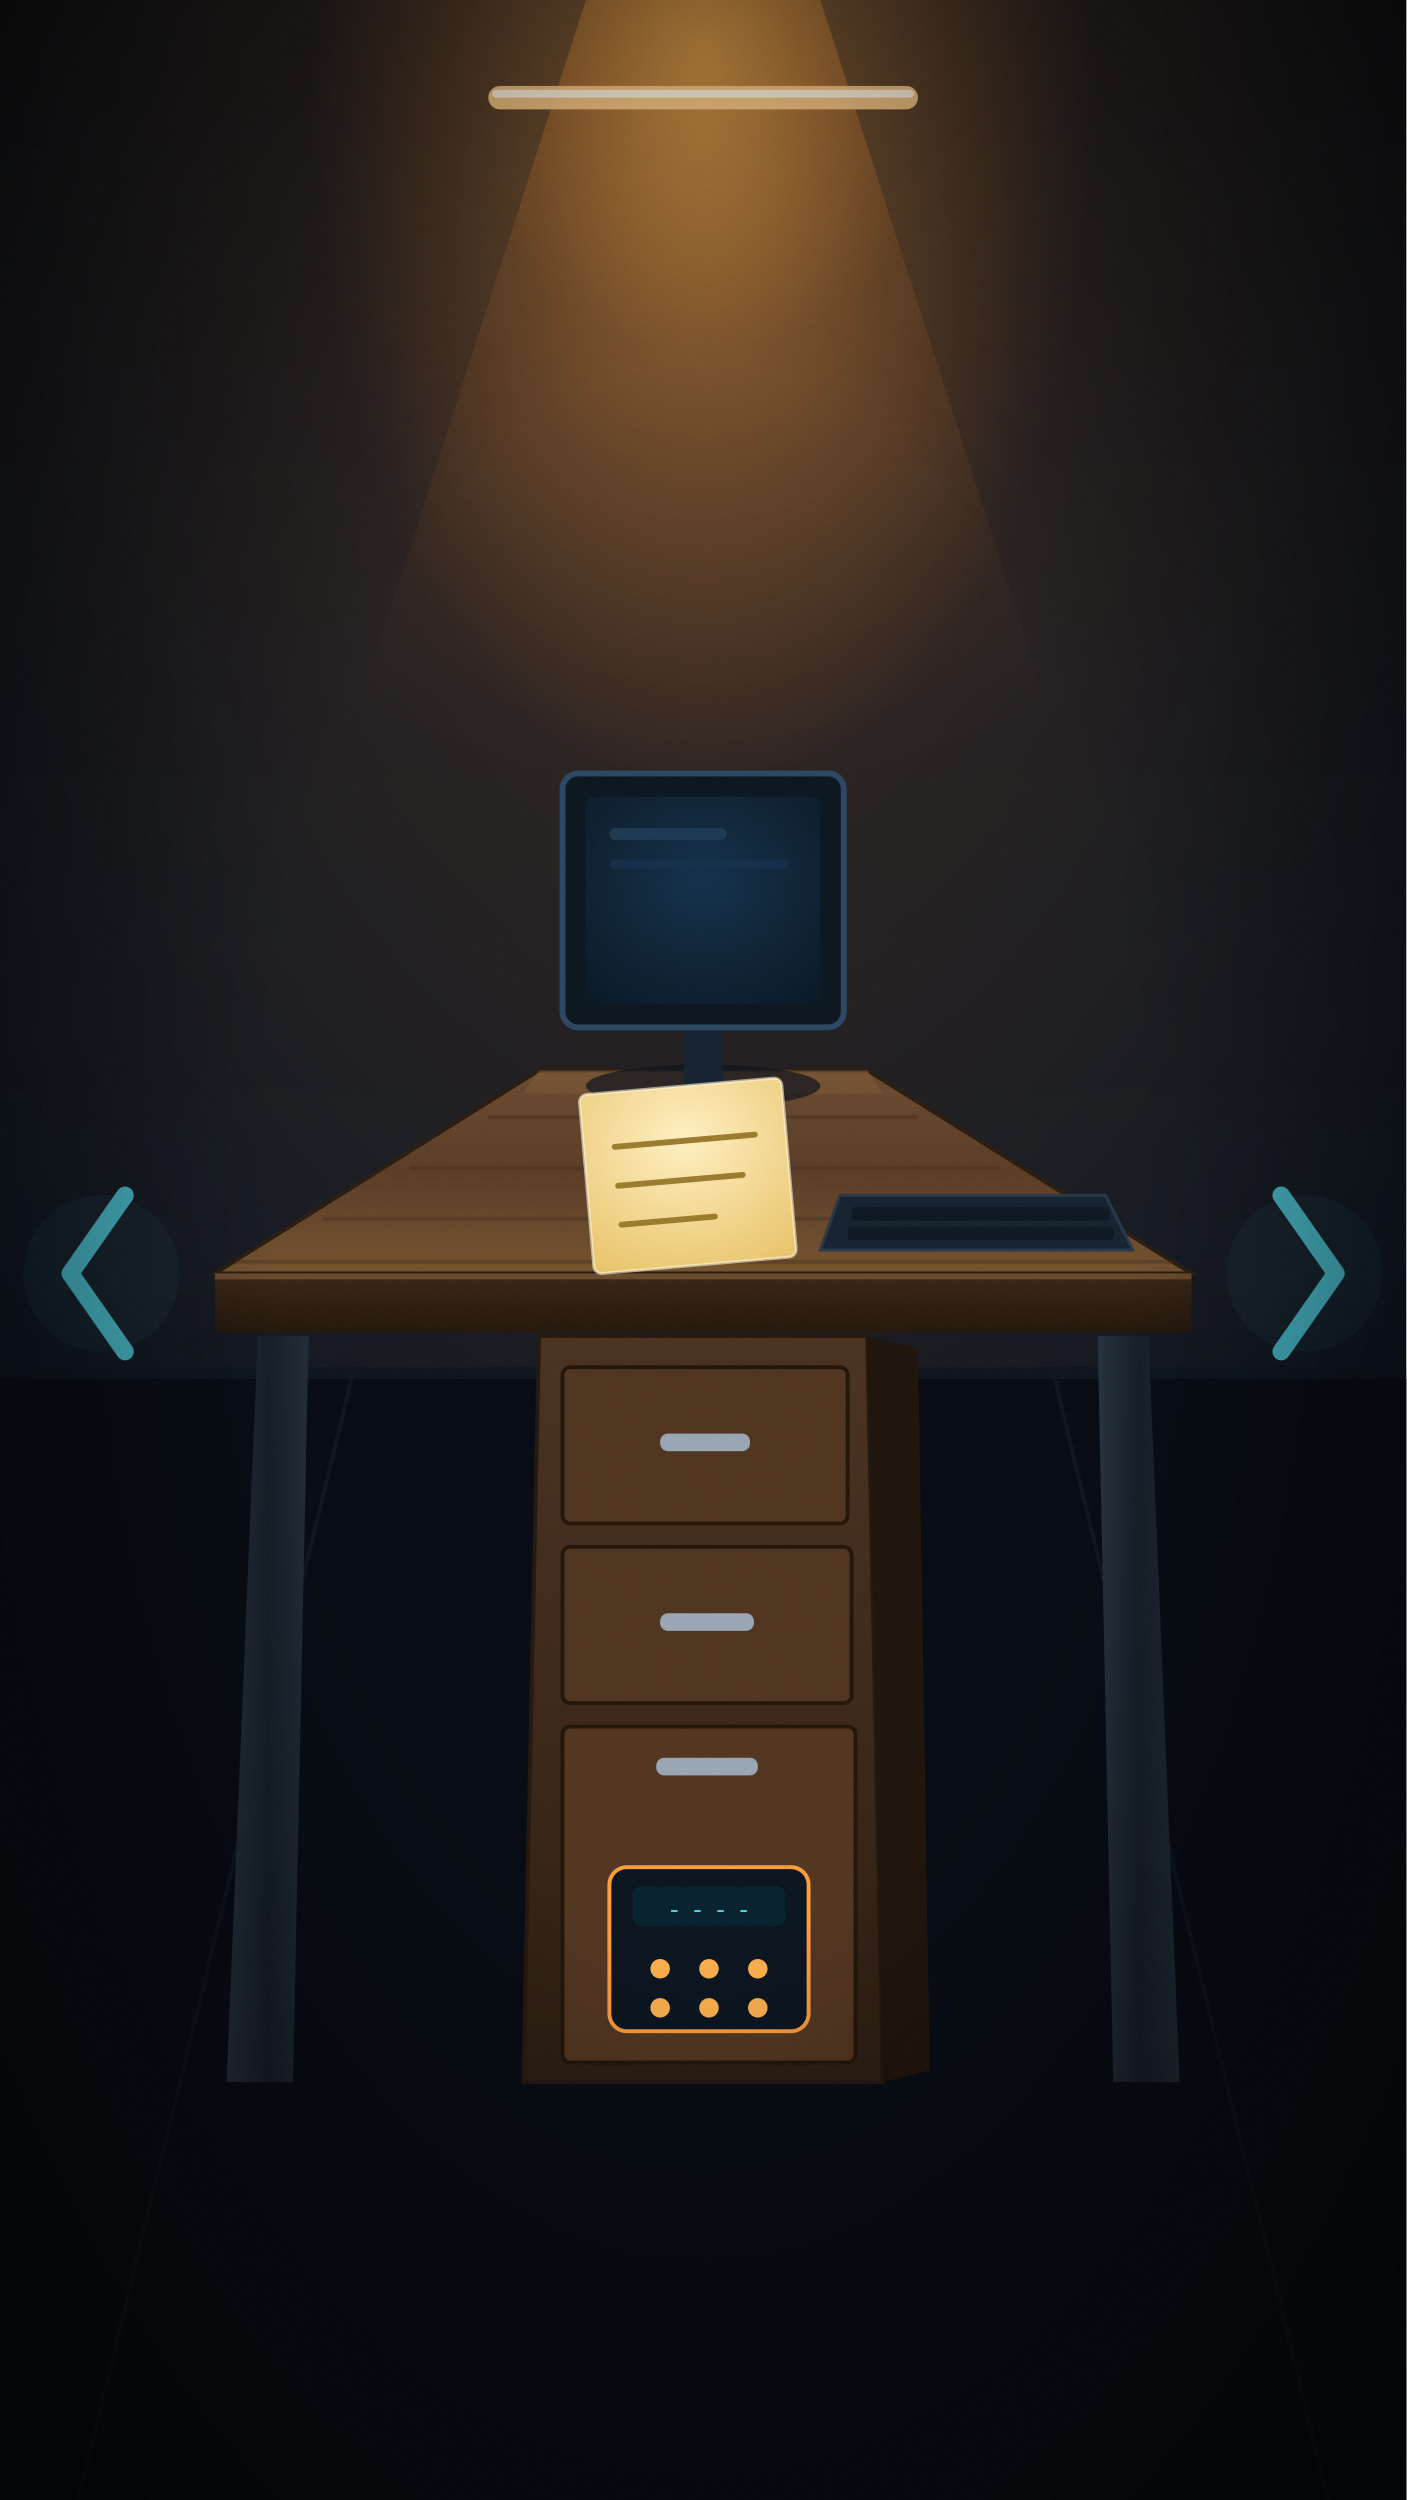
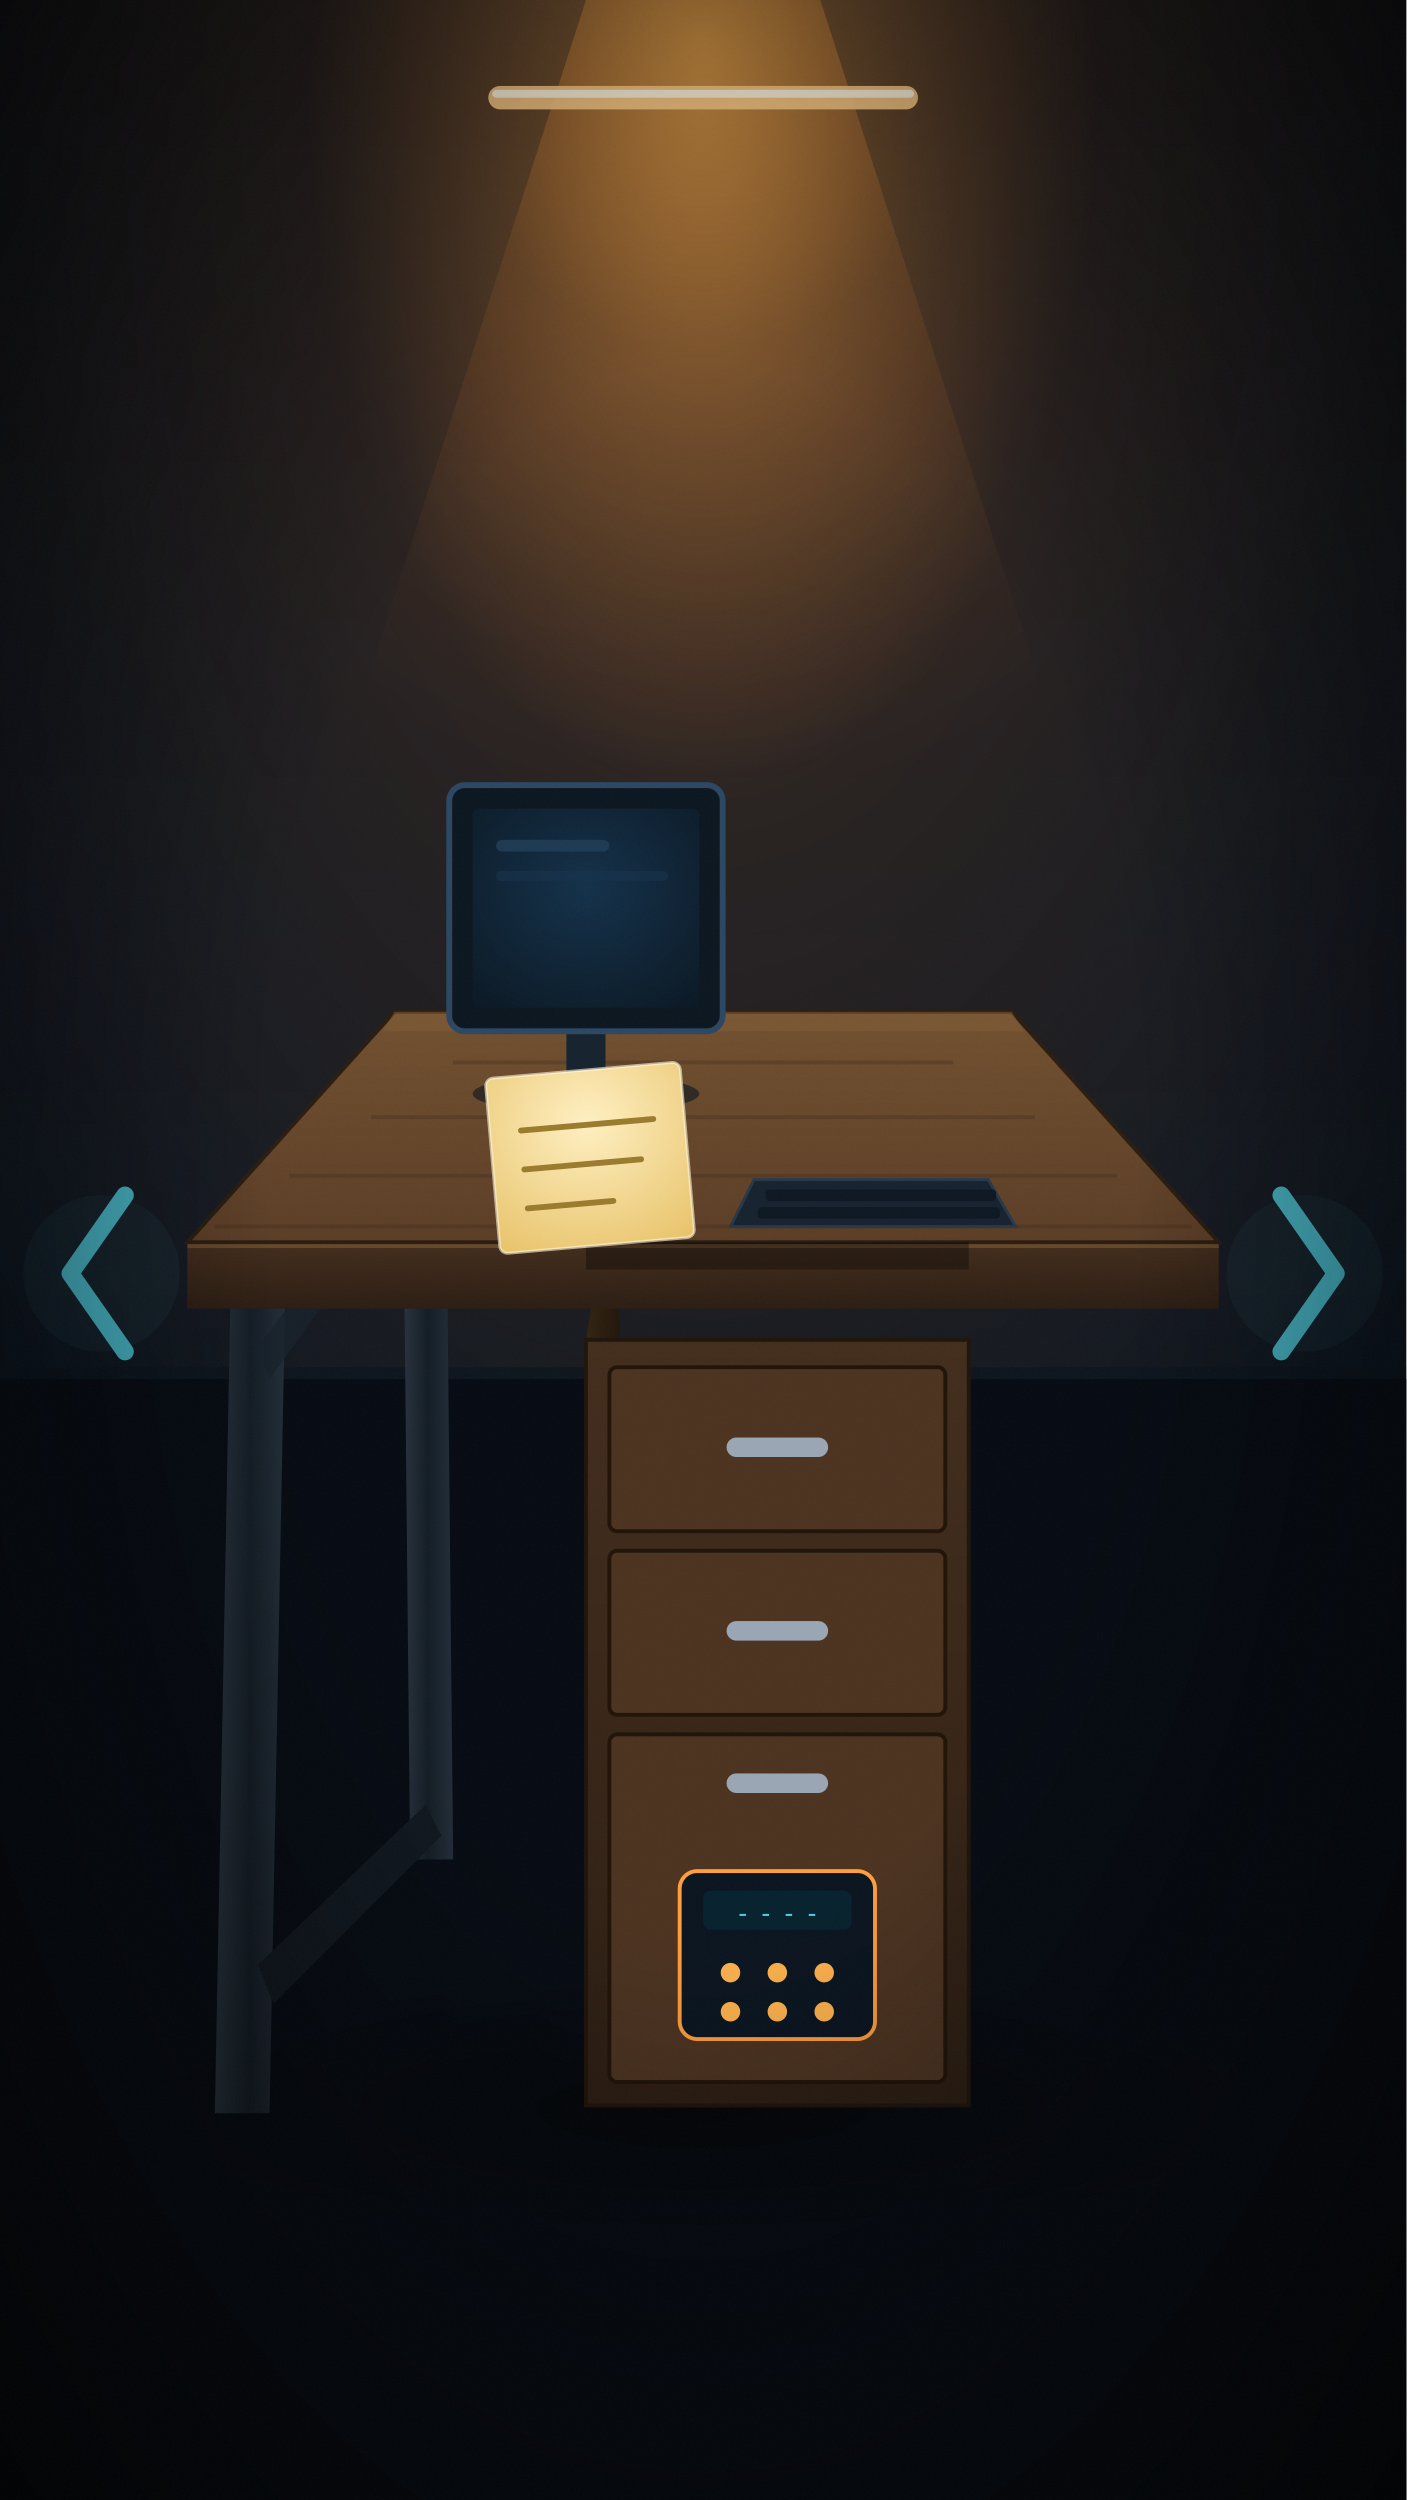
<svg xmlns="http://www.w3.org/2000/svg" viewBox="0 0 720 1280" preserveAspectRatio="xMidYMid slice">
  <defs>
    <linearGradient id="room" x1="0" y1="0" x2="0" y2="1">
      <stop offset="0" stop-color="#0a111c" />
      <stop offset="0.5" stop-color="#0c1521" />
      <stop offset="1" stop-color="#04070d" />
    </linearGradient>
    <radialGradient id="amber" cx="0.5" cy="0.04" r="0.7">
      <stop offset="0" stop-color="#ffb24d" stop-opacity="0.55" />
      <stop offset="0.4" stop-color="#ff8a2b" stop-opacity="0.12" />
      <stop offset="1" stop-color="#ff8a2b" stop-opacity="0" />
    </radialGradient>
    <radialGradient id="vig" cx="0.5" cy="0.46" r="0.74">
      <stop offset="0.42" stop-color="#000" stop-opacity="0" />
      <stop offset="1" stop-color="#000" stop-opacity="0.82" />
    </radialGradient>
    <radialGradient id="note" cx="0.5" cy="0.3" r="0.95">
      <stop offset="0" stop-color="#fff0c2" />
      <stop offset="1" stop-color="#e6bd5e" />
    </radialGradient>
    <linearGradient id="woodTop" x1="0" y1="0" x2="0" y2="1">
-       <stop offset="0" stop-color="#6b4a30" />
-       <stop offset="0.5" stop-color="#5a3c26" />
-       <stop offset="1" stop-color="#74532f" />
-     </linearGradient>
-     <linearGradient id="woodEdge" x1="0" y1="0" x2="0" y2="1">
-       <stop offset="0" stop-color="#3a2616" />
-       <stop offset="1" stop-color="#23160c" />
+       <stop offset="0" stop-color="#71502f" />
+       <stop offset="1" stop-color="#5b3d26" />
    </linearGradient>
    <linearGradient id="woodFront" x1="0" y1="0" x2="0" y2="1">
-       <stop offset="0" stop-color="#4a3220" />
+       <stop offset="0" stop-color="#432d1c" />
      <stop offset="1" stop-color="#2c1d12" />
    </linearGradient>
+     <linearGradient id="woodSide" x1="0" y1="0" x2="1" y2="0">
+       <stop offset="0" stop-color="#34230f" />
+       <stop offset="1" stop-color="#22160b" />
+     </linearGradient>
    <linearGradient id="leg" x1="0" y1="0" x2="1" y2="0">
-       <stop offset="0" stop-color="#26323f" />
-       <stop offset="0.5" stop-color="#141d27" />
-       <stop offset="1" stop-color="#202b37" />
+       <stop offset="0" stop-color="#28333f" />
+       <stop offset="0.5" stop-color="#131c25" />
+       <stop offset="1" stop-color="#222d39" />
    </linearGradient>
    <radialGradient id="screen" cx="0.5" cy="0.4" r="0.8">
      <stop offset="0" stop-color="#13314a" />
      <stop offset="1" stop-color="#0a1622" />
+     </radialGradient>
+     <radialGradient id="floorShadow" cx="0.5" cy="0.5" r="0.5">
+       <stop offset="0" stop-color="#000" stop-opacity="0.55" />
+       <stop offset="1" stop-color="#000" stop-opacity="0" />
    </radialGradient>
    <filter id="grain">
      <feTurbulence type="fractalNoise" baseFrequency="0.9" numOctaves="2" stitchTiles="stitch" />
      <feColorMatrix type="saturate" values="0" />
      <feComponentTransfer>
        <feFuncA type="linear" slope="0.05" />
      </feComponentTransfer>
    </filter>
  </defs>
  <rect width="720" height="1280" fill="url(#room)" />
  <polygon points="300,0 420,0 600,560 120,560" fill="url(#amber)" />
  <rect width="720" height="1280" fill="url(#amber)" />
  <rect x="250" y="44" width="220" height="12" rx="6" fill="#ffce8a" opacity="0.9" />
  <rect x="252" y="46" width="216" height="4" rx="2" fill="#fff4dc" />
  <rect x="0" y="700" width="720" height="6" fill="#0a121c" opacity="0.7" />
  <polygon points="0,706 720,706 720,1280 0,1280" fill="#060b13" />
-   <line x1="180" y1="706" x2="40" y2="1280" stroke="#13202f" stroke-width="2" opacity="0.4" />
-   <line x1="540" y1="706" x2="680" y2="1280" stroke="#13202f" stroke-width="2" opacity="0.4" />
+   <ellipse cx="360" cy="1080" rx="300" ry="70" fill="url(#floorShadow)" />
  <g stroke="#4fd0e0" stroke-width="9" stroke-linecap="round" stroke-linejoin="round" fill="none" opacity="0.85">
    <circle cx="52" cy="652" r="40" fill="#4fd0e0" opacity="0.06" stroke="none" />
    <polyline points="64,612 36,652 64,692" />
    <circle cx="668" cy="652" r="40" fill="#4fd0e0" opacity="0.06" stroke="none" />
    <polyline points="656,612 684,652 656,692" />
  </g>
-   <polygon points="132,684 158,684 150,1066 116,1066" fill="url(#leg)" />
-   <polygon points="588,684 562,684 570,1066 604,1066" fill="url(#leg)" />
-   <polygon points="276,684 444,684 452,1066 268,1066" fill="url(#woodFront)" stroke="#241710" stroke-width="2" />
-   <polygon points="444,684 470,690 476,1060 452,1066" fill="#1f140b" />
-   <rect x="288" y="700" width="146" height="80" rx="4" fill="#4f351f" stroke="#221409" stroke-width="2" />
-   <rect x="338" y="734" width="46" height="9" rx="4" fill="#9aa6b4" />
-   <rect x="288" y="792" width="148" height="80" rx="4" fill="#4f351f" stroke="#221409" stroke-width="2" />
-   <rect x="338" y="826" width="48" height="9" rx="4" fill="#9aa6b4" />
-   <rect x="288" y="884" width="150" height="172" rx="4" fill="#523620" stroke="#221409" stroke-width="2" />
-   <rect x="336" y="900" width="52" height="9" rx="4" fill="#9aa6b4" />
-   <rect x="312" y="956" width="102" height="84" rx="9" fill="#0a141f" stroke="#ff9d3c" stroke-width="2" />
-   <rect x="324" y="966" width="78" height="20" rx="4" fill="#06222e" />
-   <text x="363" y="982" font-family="Chakra Petch, monospace" font-size="13" fill="#4fd0e0" text-anchor="middle" letter-spacing="4">----</text>
+   <polygon points="118,664 146,664 138,1082 110,1082" fill="url(#leg)" />
+   <polygon points="206,556 228,556 232,952 210,952" fill="url(#leg)" />
+   <polygon points="132,1006 218,924 226,940 140,1026" fill="#10171f" />
+   <polygon points="132,690 210,584 216,598 138,706" fill="#16202b" opacity="0.8" />
+   <polygon points="300,686 317,586 317,869 300,1078" fill="url(#woodSide)" />
+   <rect x="300" y="686" width="196" height="392" fill="url(#woodFront)" stroke="#1f140b" stroke-width="2" />
+   <rect x="312" y="700" width="172" height="84" rx="4" fill="#4c3320" stroke="#201308" stroke-width="2" />
+   <rect x="372" y="736" width="52" height="10" rx="5" fill="#9aa6b4" />
+   <rect x="312" y="794" width="172" height="84" rx="4" fill="#4c3320" stroke="#201308" stroke-width="2" />
+   <rect x="372" y="830" width="52" height="10" rx="5" fill="#9aa6b4" />
+   <rect x="312" y="888" width="172" height="178" rx="4" fill="#4c3320" stroke="#201308" stroke-width="2" />
+   <rect x="372" y="908" width="52" height="10" rx="5" fill="#9aa6b4" />
+   <rect x="348" y="958" width="100" height="86" rx="9" fill="#0a141f" stroke="#ff9d3c" stroke-width="2" />
+   <rect x="360" y="968" width="76" height="20" rx="4" fill="#06222e" />
+   <text x="398" y="984" font-family="Chakra Petch, monospace" font-size="13" fill="#4fd0e0" text-anchor="middle" letter-spacing="4">----</text>
  <g fill="#ffb24d">
-     <circle cx="338" cy="1008" r="5" />
-     <circle cx="363" cy="1008" r="5" />
-     <circle cx="388" cy="1008" r="5" />
-     <circle cx="338" cy="1028" r="5" />
-     <circle cx="363" cy="1028" r="5" />
-     <circle cx="388" cy="1028" r="5" />
+     <circle cx="374" cy="1010" r="5" />
+     <circle cx="398" cy="1010" r="5" />
+     <circle cx="422" cy="1010" r="5" />
+     <circle cx="374" cy="1030" r="5" />
+     <circle cx="398" cy="1030" r="5" />
+     <circle cx="422" cy="1030" r="5" />
  </g>
-   <polygon points="276,548 444,548 610,652 110,652" fill="url(#woodTop)" stroke="#2a1c10" stroke-width="2" />
-   <g stroke="#3a2616" stroke-width="2" opacity="0.35">
-     <line x1="250" y1="572" x2="470" y2="572" />
-     <line x1="210" y1="598" x2="512" y2="598" />
-     <line x1="165" y1="624" x2="556" y2="624" />
-     <line x1="120" y1="646" x2="600" y2="646" />
+   <polygon points="96,636 202,518 202,552 96,670" fill="url(#woodSide)" />
+   <polygon points="624,636 518,518 518,552 624,670" fill="#22160b" />
+   <rect x="96" y="636" width="528" height="34" fill="url(#woodFront)" />
+   <rect x="96" y="636" width="528" height="3" fill="#8a6238" opacity="0.5" />
+   <polygon points="202,518 518,518 624,636 96,636" fill="url(#woodTop)" stroke="#2a1c10" stroke-width="2" />
+   <g stroke="#3a2616" stroke-width="2" opacity="0.3">
+     <line x1="232" y1="544" x2="488" y2="544" />
+     <line x1="190" y1="572" x2="530" y2="572" />
+     <line x1="148" y1="602" x2="572" y2="602" />
+     <line x1="110" y1="628" x2="610" y2="628" />
  </g>
-   <polygon points="276,548 444,548 452,560 268,560" fill="#7d5a36" opacity="0.55" />
-   <rect x="110" y="652" width="500" height="30" fill="url(#woodEdge)" />
-   <rect x="110" y="652" width="500" height="3" fill="#8a6238" opacity="0.6" />
-   <ellipse cx="360" cy="556" rx="60" ry="11" fill="#0a121c" opacity="0.7" />
-   <rect x="350" y="520" width="20" height="38" fill="#16222f" />
-   <rect x="288" y="396" width="144" height="130" rx="8" fill="#0c1620" stroke="#2c4763" stroke-width="3" />
-   <rect x="300" y="408" width="120" height="106" rx="3" fill="url(#screen)" />
-   <rect x="312" y="424" width="60" height="6" rx="3" fill="#1c3a52" />
-   <rect x="312" y="440" width="92" height="5" rx="2.5" fill="#16304a" opacity="0.7" />
-   <polygon points="430,612 566,612 580,640 420,640" fill="#16222f" stroke="#26384a" stroke-width="1.5" />
+   <polygon points="202,518 518,518 524,528 196,528" fill="#825e38" opacity="0.5" />
+   <rect x="300" y="636" width="196" height="14" fill="#000" opacity="0.35" />
+   <ellipse cx="300" cy="560" rx="58" ry="10" fill="#0a121c" opacity="0.6" />
+   <rect x="290" y="524" width="20" height="38" fill="#16222f" />
+   <rect x="230" y="402" width="140" height="126" rx="8" fill="#0c1620" stroke="#2c4763" stroke-width="3" />
+   <rect x="242" y="414" width="116" height="102" rx="3" fill="url(#screen)" />
+   <rect x="254" y="430" width="58" height="6" rx="3" fill="#1c3a52" />
+   <rect x="254" y="446" width="88" height="5" rx="2.5" fill="#16304a" opacity="0.7" />
+   <polygon points="386,604 506,604 520,628 374,628" fill="#16222f" stroke="#26384a" stroke-width="1.5" />
  <g fill="#0c1722">
-     <rect x="436" y="618" width="132" height="7" rx="2" />
-     <rect x="434" y="628" width="136" height="7" rx="2" />
+     <rect x="392" y="609" width="118" height="6" rx="2" />
+     <rect x="388" y="618" width="124" height="6" rx="2" />
  </g>
-   <g transform="rotate(-5 352 600)">
-     <rect x="300" y="556" width="104" height="92" rx="4" fill="url(#note)" />
-     <rect x="300" y="556" width="104" height="92" rx="4" fill="none" stroke="#fff6da" stroke-width="1.5" opacity="0.6" />
-     <line x1="316" y1="584" x2="388" y2="584" stroke="#9a7b2e" stroke-width="3" stroke-linecap="round" />
-     <line x1="316" y1="604" x2="380" y2="604" stroke="#9a7b2e" stroke-width="3" stroke-linecap="round" />
-     <line x1="316" y1="624" x2="364" y2="624" stroke="#9a7b2e" stroke-width="3" stroke-linecap="round" />
+   <g transform="rotate(-5 300 592)">
+     <rect x="252" y="548" width="100" height="90" rx="4" fill="url(#note)" />
+     <rect x="252" y="548" width="100" height="90" rx="4" fill="none" stroke="#fff6da" stroke-width="1.5" opacity="0.6" />
+     <line x1="268" y1="576" x2="336" y2="576" stroke="#9a7b2e" stroke-width="3" stroke-linecap="round" />
+     <line x1="268" y1="596" x2="328" y2="596" stroke="#9a7b2e" stroke-width="3" stroke-linecap="round" />
+     <line x1="268" y1="616" x2="312" y2="616" stroke="#9a7b2e" stroke-width="3" stroke-linecap="round" />
  </g>
  <rect width="720" height="1280" fill="url(#vig)" />
  <rect width="720" height="1280" filter="url(#grain)" opacity="0.5" />
</svg>
